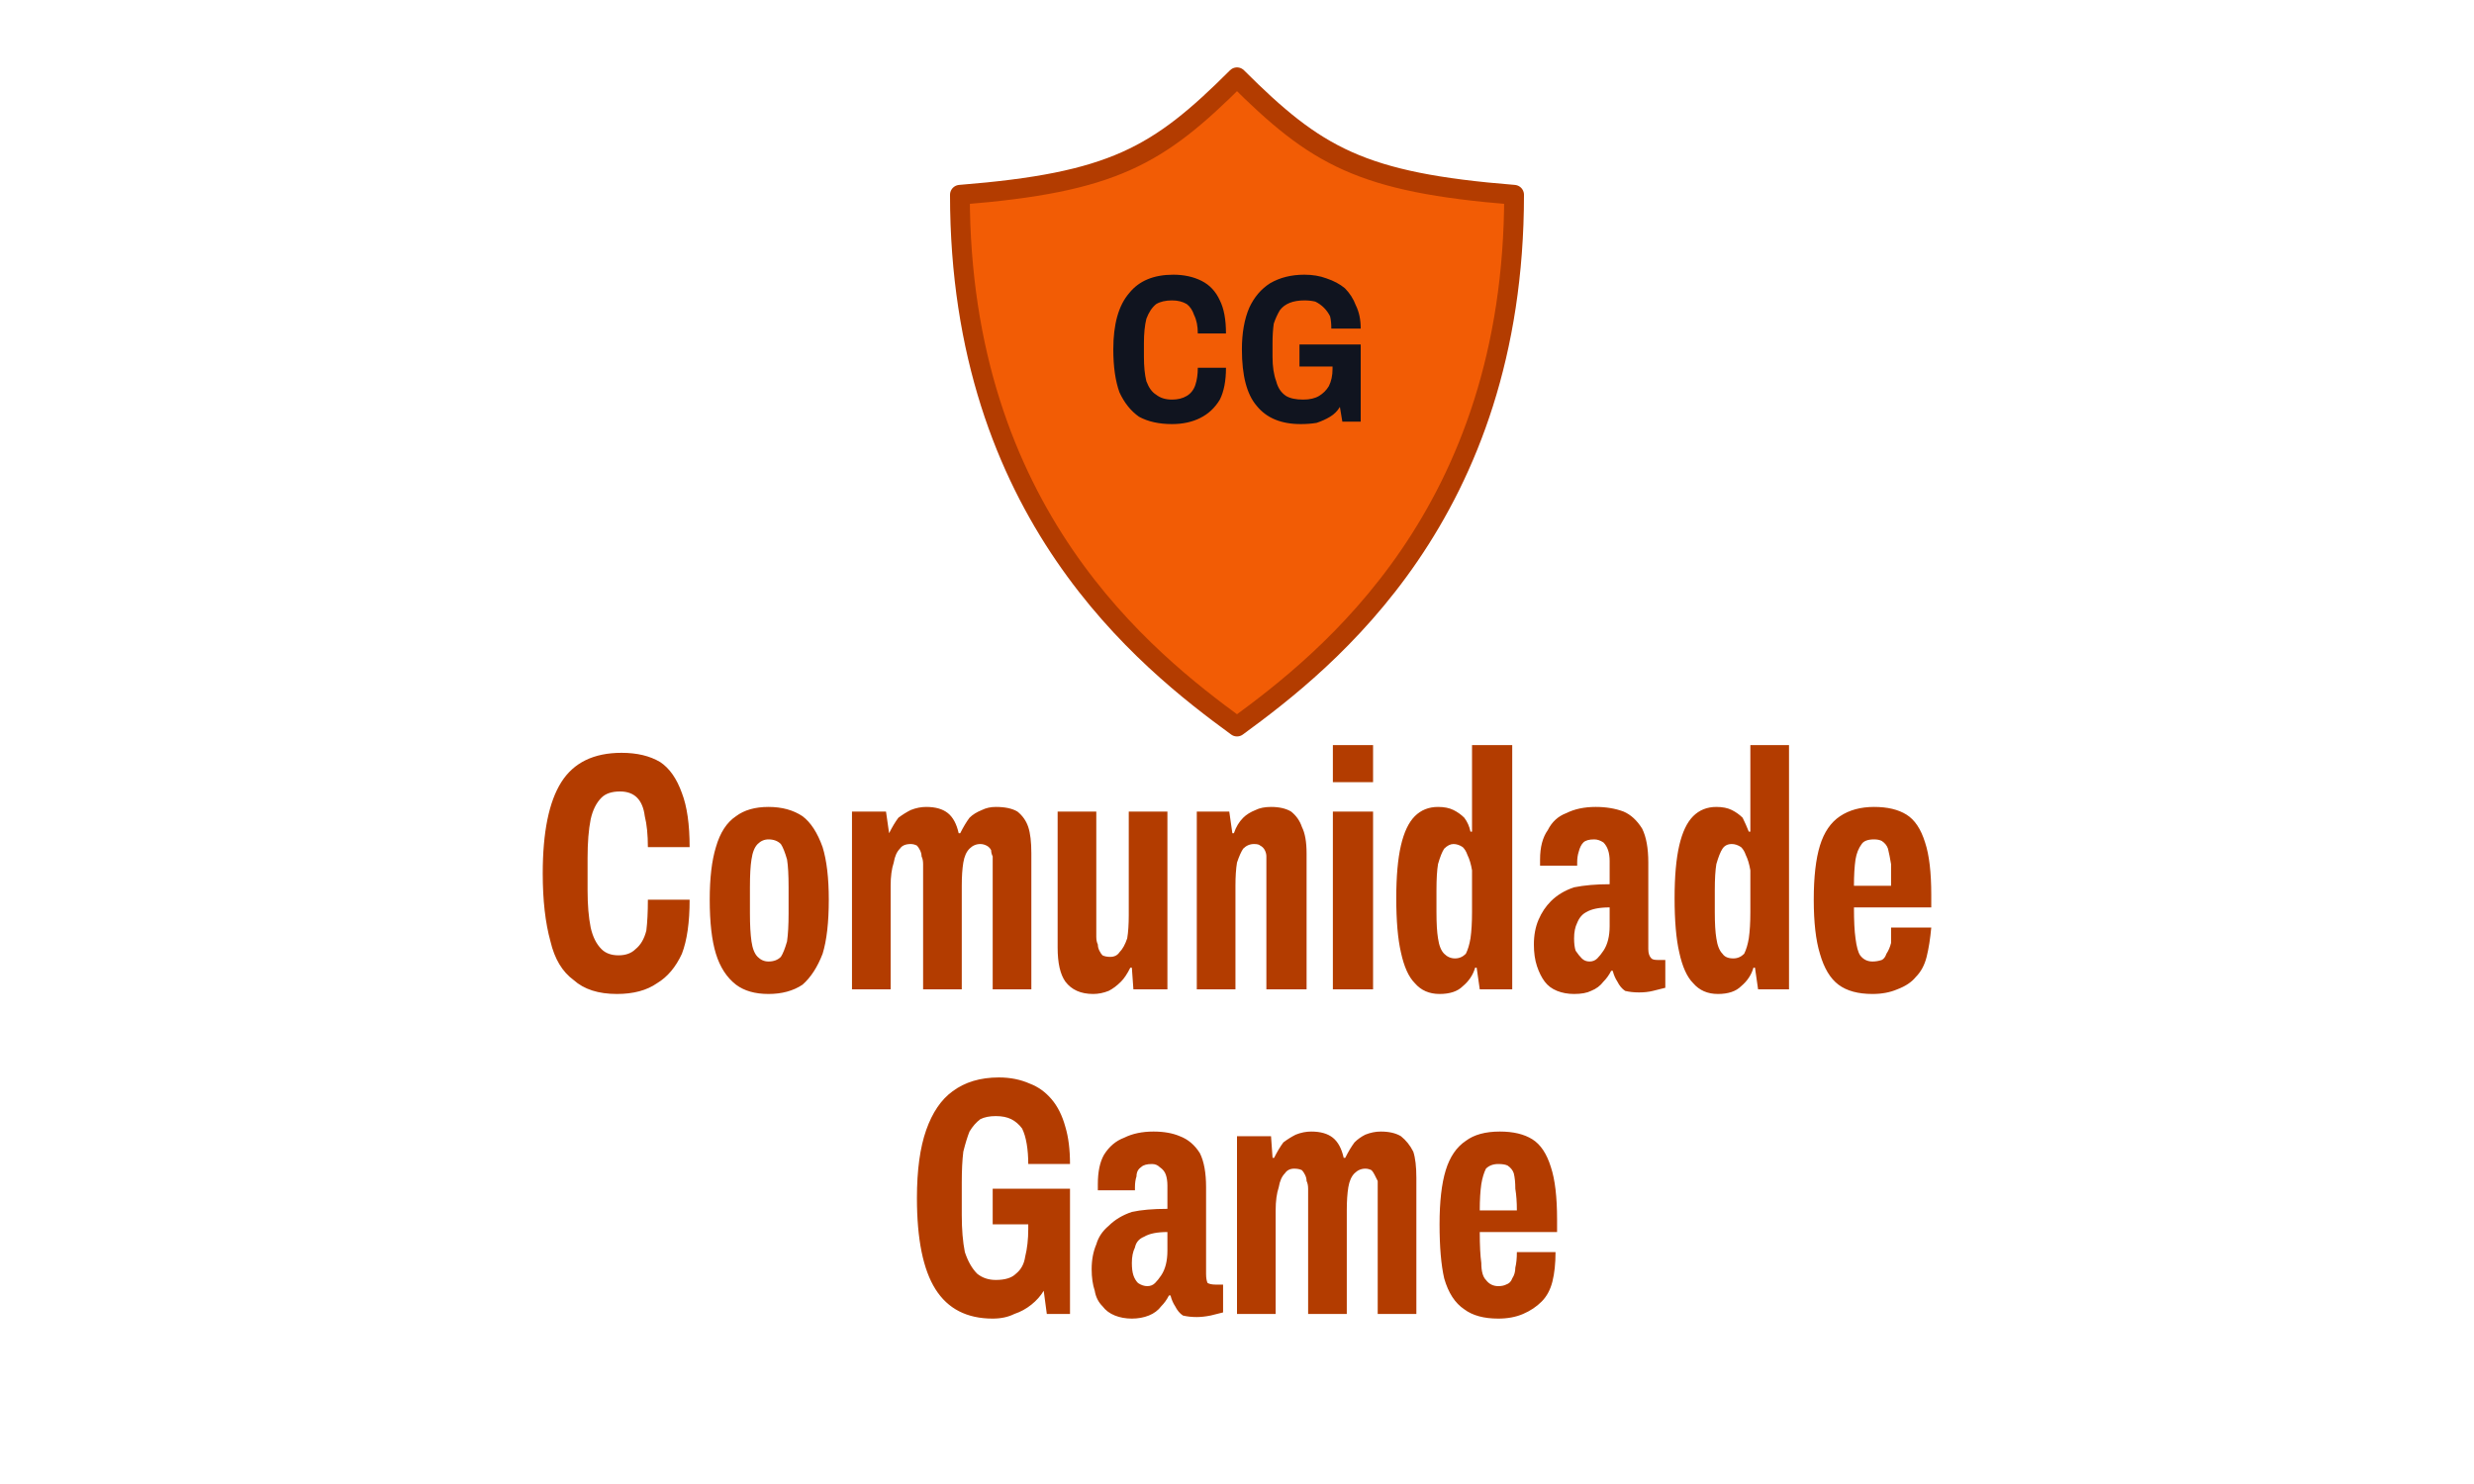
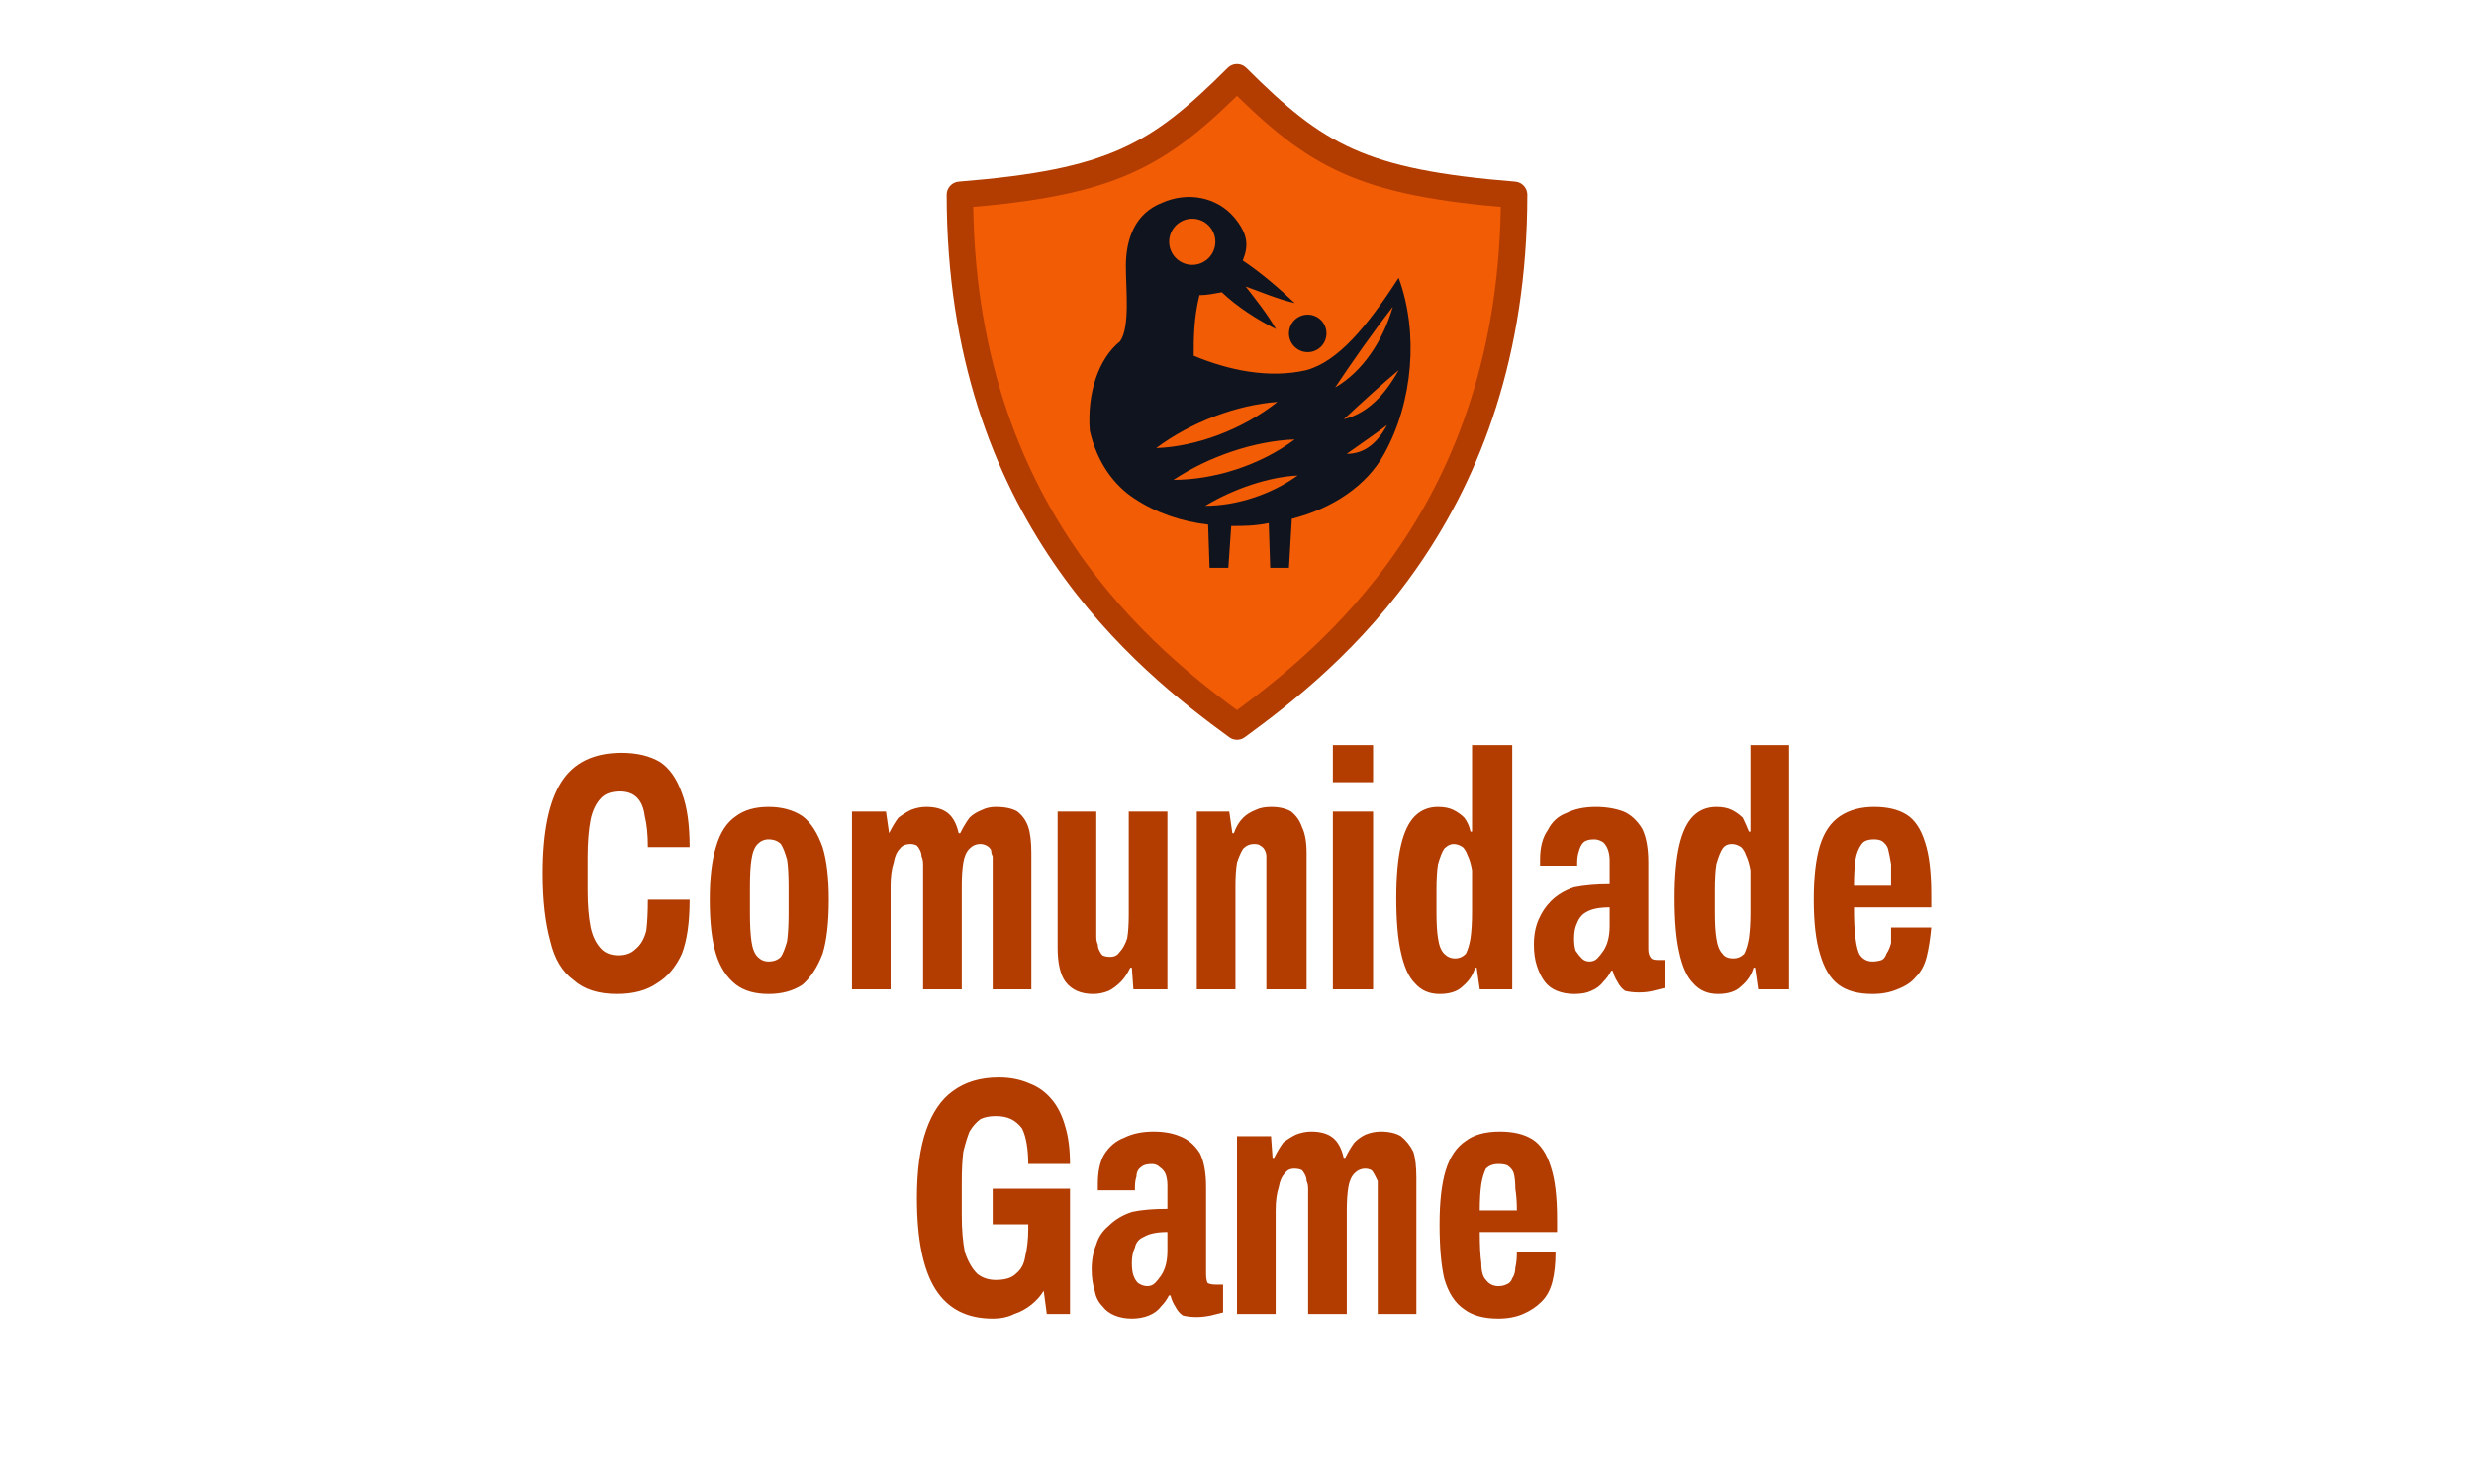
<svg xmlns="http://www.w3.org/2000/svg" viewBox="0 0 160 96" role="img" aria-label="Comunidade Game">
-   <path d="M80 5C85.11 10.1 88.02 11.81 97.92 12.6C97.92 33.21 85.87 42.71 80 47C74.13 42.71 62.08 33.21 62.08 12.6C71.98 11.81 74.89 10.1 80 5Z" fill="#F25C05" stroke="#B33C00" stroke-width="1.28" stroke-linejoin="round" />
-   <path d="M74.7 28.7Q73.1 28.7 72 28.1Q71 27.4 70.4 26.1Q69.9 24.7 69.9 22.6Q69.9 19.5 71.2 18Q72.4 16.5 74.8 16.5Q76.1 16.5 77.1 17Q78.1 17.5 78.6 18.6Q79.1 19.6 79.1 21.3H76.8Q76.8 20.4 76.5 19.8Q76.3 19.2 75.9 18.9Q75.4 18.6 74.7 18.6Q73.9 18.6 73.4 18.9Q72.9 19.3 72.6 20.1Q72.4 20.9 72.4 22.1V23.2Q72.4 24.4 72.6 25.2Q72.9 26 73.4 26.3Q73.9 26.7 74.7 26.7Q75.4 26.7 75.9 26.4Q76.4 26.1 76.6 25.5Q76.8 24.9 76.8 24.1H79.1Q79.1 25.7 78.6 26.7Q78 27.7 77 28.2Q76 28.7 74.7 28.7Z M85.2 28.7Q82.8 28.7 81.6 27.2Q80.4 25.8 80.4 22.6Q80.4 20.6 81 19.2Q81.6 17.9 82.7 17.2Q83.9 16.5 85.5 16.5Q86.5 16.5 87.3 16.8Q88.2 17.1 88.8 17.6Q89.4 18.2 89.7 19Q90.1 19.8 90.1 20.9H87.7Q87.7 20.3 87.6 19.9Q87.4 19.5 87.1 19.2Q86.8 18.9 86.4 18.7Q86 18.6 85.5 18.6Q84.8 18.6 84.3 18.8Q83.8 19 83.5 19.4Q83.2 19.9 83 20.5Q82.9 21.2 82.9 22.1V23.2Q82.9 24.4 83.2 25.2Q83.4 26 84 26.4Q84.5 26.7 85.4 26.7Q86.2 26.7 86.7 26.4Q87.2 26.1 87.5 25.6Q87.8 25 87.8 24.2V24H85.1V22.2H90.1V28.5H88.6L88.4 27.3Q88.1 27.8 87.6 28.1Q87.1 28.4 86.5 28.6Q85.9 28.7 85.2 28.7Z" fill="#10141F" transform="translate(16.63 4.7) scale(0.79213)" />
+   <path d="M80 5C85.11 10.1 88.02 11.81 97.92 12.6C97.92 33.21 85.87 42.71 80 47C74.13 42.71 62.08 33.21 62.08 12.6C71.98 11.81 74.89 10.1 80 5Z" fill="#F25C05" stroke="#B33C00" stroke-width="1.71" stroke-linejoin="round" />
+   <path d="M13.8 26C13.6 23.4 14.4 21 15.9 19.8C16.6 18.8 16.3 16.2 16.3 14.6C16.3 12.6 17 10.9 18.8 10.2C20.6 9.4 22.6 9.8 23.8 11.2C24.8 12.4 24.8 13.2 24.4 14.2C25.6 15 26.9 16.1 28 17.15C26.9 16.9 25.7 16.4 24.6 16C25.3 16.9 26.1 17.9 26.7 18.95C25.4 18.3 24 17.4 22.95 16.4C22.4 16.5 21.9 16.6 21.4 16.6C21 18.2 21 19.6 21 20.8C23.4 21.8 26.2 22.4 28.8 21.8C31 21.2 33 18.8 35.2 15.4C36.6 19.2 36.2 24 34.2 27.6C33 29.8 30.6 31.4 27.8 32.1L27.6 35.5L26.3 35.5L26.2 32.4C25.2 32.6 24.4 32.6 23.6 32.6L23.4 35.5L22.1 35.5L22 32.5C20.2 32.3 18.4 31.7 16.9 30.7C15.5 29.8 14.3 28.2 13.8 26ZM19.3 12.9C19.3 12.016 20.016 11.3 20.9 11.3C21.784 11.3 22.5 12.016 22.5 12.9C22.5 13.784 21.784 14.5 20.9 14.5C20.016 14.5 19.3 13.784 19.3 12.9ZM27.6 19.25C27.6 18.532 28.182 17.95 28.9 17.95C29.618 17.95 30.2 18.532 30.2 19.25C30.2 19.968 29.618 20.55 28.9 20.55C28.182 20.55 27.6 19.968 27.6 19.25ZM30.8 23C32 21.2 33.4 19.2 34.8 17.4C34.1 19.8 32.7 21.9 30.8 23ZM31.4 25.2C32.8 23.9 34 22.8 35.2 21.8C34.2 23.6 33 24.8 31.4 25.2ZM31.6 27.6C32.6 26.9 33.6 26.2 34.4 25.6C33.7 26.9 32.8 27.6 31.6 27.6ZM18.4 27.2C20.8 25.4 24 24.2 26.8 24C24.4 25.9 21.2 27.1 18.4 27.2ZM19.6 29.4C22 27.8 25.2 26.7 28 26.6C25.6 28.4 22.4 29.4 19.6 29.4ZM21.8 31.2C23.8 30 26.2 29.2 28.2 29.1C26.4 30.4 24 31.2 21.8 31.2Z" fill-rule="evenodd" fill="#10141F" transform="translate(57.6 3.6) scale(0.93333)" />
  <path d="M39.9 64.3Q38.1 64.3 37.1 63.4Q36 62.6 35.6 60.9Q35.1 59.1 35.1 56.5Q35.1 52.5 36.3 50.6Q37.5 48.7 40.2 48.7Q41.7 48.7 42.7 49.3Q43.6 49.9 44.1 51.3Q44.6 52.6 44.6 54.8H41.9Q41.9 53.6 41.7 52.8Q41.6 52 41.2 51.6Q40.8 51.2 40.1 51.2Q39.3 51.2 38.9 51.6Q38.4 52.1 38.2 53Q38 54 38 55.5V57.6Q38 59 38.2 60Q38.4 60.9 38.9 61.4Q39.3 61.8 40 61.8Q40.7 61.8 41.1 61.4Q41.6 61 41.8 60.2Q41.9 59.4 41.9 58.2H44.6Q44.6 60.4 44.1 61.7Q43.5 63 42.5 63.6Q41.5 64.3 39.9 64.3Z M49.7 64.3Q48.4 64.3 47.6 63.7Q46.7 63 46.3 61.7Q45.9 60.4 45.9 58.2Q45.9 56.1 46.3 54.8Q46.7 53.4 47.6 52.8Q48.4 52.2 49.7 52.2Q51 52.2 51.9 52.8Q52.7 53.4 53.2 54.8Q53.6 56.1 53.6 58.2Q53.6 60.4 53.2 61.7Q52.7 63 51.9 63.7Q51 64.3 49.7 64.3ZM49.7 62.2Q50.2 62.2 50.5 61.9Q50.7 61.6 50.9 60.9Q51 60.2 51 59.1V57.4Q51 56.2 50.9 55.6Q50.7 54.9 50.5 54.6Q50.2 54.3 49.7 54.3Q49.3 54.3 49 54.6Q48.7 54.9 48.6 55.6Q48.5 56.2 48.5 57.4V59.1Q48.5 60.2 48.6 60.9Q48.7 61.6 49 61.9Q49.3 62.2 49.7 62.2Z M55.1 64V52.5H57.3L57.5 53.9H57.5Q57.8 53.3 58.1 52.9Q58.5 52.6 58.9 52.4Q59.4 52.2 59.9 52.2Q60.8 52.2 61.3 52.6Q61.8 53 62 53.9H62.1Q62.4 53.3 62.7 52.9Q63 52.6 63.5 52.4Q63.9 52.2 64.4 52.2Q65.3 52.2 65.8 52.5Q66.3 52.9 66.5 53.5Q66.7 54.1 66.7 55.2V64H64.2V55.9Q64.2 55.6 64.2 55.4Q64.1 55.2 64.1 55Q64 54.8 63.8 54.7Q63.6 54.6 63.4 54.6Q63 54.6 62.7 54.9Q62.4 55.2 62.3 55.8Q62.2 56.4 62.2 57.3V64H59.7V55.9Q59.7 55.6 59.6 55.4Q59.6 55.2 59.5 55Q59.4 54.8 59.3 54.7Q59.1 54.6 58.9 54.6Q58.4 54.6 58.2 54.9Q57.9 55.2 57.8 55.8Q57.6 56.4 57.6 57.3V64Z M70.7 64.3Q69.5 64.3 68.9 63.5Q68.4 62.8 68.4 61.3V52.5H70.9V60.6Q70.9 60.9 71 61.1Q71 61.3 71.1 61.5Q71.2 61.7 71.3 61.8Q71.5 61.9 71.8 61.9Q72.2 61.9 72.4 61.6Q72.7 61.3 72.9 60.7Q73 60.1 73 59.2V52.5H75.5V64H73.3L73.2 62.6H73.1Q72.8 63.2 72.5 63.5Q72.1 63.9 71.7 64.1Q71.2 64.3 70.7 64.3Z M77.4 64V52.5H79.5L79.7 53.9H79.8Q80 53.3 80.4 52.9Q80.7 52.6 81.2 52.4Q81.6 52.2 82.2 52.2Q83 52.2 83.5 52.5Q84 52.9 84.2 53.5Q84.5 54.1 84.5 55.2V64H81.9V55.9Q81.9 55.6 81.9 55.4Q81.9 55.2 81.8 55Q81.7 54.8 81.5 54.7Q81.4 54.6 81.1 54.6Q80.7 54.6 80.4 54.9Q80.2 55.2 80 55.8Q79.9 56.4 79.9 57.3V64Z M86.2 50.6V48.2H88.8V50.6ZM86.2 64V52.5H88.8V64Z M93.1 64.3Q92.1 64.3 91.5 63.6Q90.9 63 90.6 61.6Q90.3 60.3 90.3 58.1Q90.3 56 90.6 54.7Q90.9 53.4 91.5 52.8Q92.1 52.2 93 52.2Q93.6 52.2 94 52.4Q94.4 52.6 94.7 52.9Q95 53.3 95.1 53.8H95.2V48.2H97.8V64H95.7L95.5 62.6H95.4Q95.2 63.3 94.6 63.8Q94.1 64.3 93.1 64.3ZM94.1 62Q94.5 62 94.8 61.7Q95 61.3 95.1 60.7Q95.2 60 95.2 59V57.6Q95.2 56.8 95.2 56.3Q95.1 55.7 94.9 55.3Q94.8 55 94.6 54.8Q94.3 54.6 94 54.6Q93.7 54.6 93.4 54.9Q93.2 55.2 93 55.9Q92.9 56.5 92.9 57.6V59Q92.9 60.1 93 60.7Q93.1 61.4 93.4 61.7Q93.7 62 94.1 62Z M101.8 64.3Q101.2 64.3 100.7 64.1Q100.2 63.9 99.9 63.5Q99.6 63.1 99.4 62.5Q99.2 61.9 99.2 61.1Q99.2 60.2 99.5 59.5Q99.8 58.8 100.3 58.3Q100.9 57.7 101.8 57.4Q102.8 57.2 104.1 57.2V55.7Q104.1 55.3 104 55Q103.9 54.7 103.7 54.5Q103.4 54.3 103.1 54.3Q102.6 54.3 102.4 54.5Q102.2 54.7 102.1 55.1Q102 55.4 102 55.8V56H99.6Q99.6 55.9 99.6 55.8Q99.6 55.7 99.6 55.6Q99.6 54.4 100.1 53.7Q100.5 52.9 101.3 52.6Q102.1 52.2 103.2 52.2Q104.2 52.2 105 52.5Q105.7 52.8 106.2 53.6Q106.6 54.4 106.6 55.8V61.4Q106.6 61.8 106.8 62Q106.9 62.1 107.2 62.1H107.7V63.9Q107.3 64 106.9 64.1Q106.5 64.2 106 64.2Q105.5 64.2 105.1 64.1Q104.8 63.9 104.6 63.5Q104.4 63.2 104.3 62.8H104.2Q104 63.2 103.7 63.5Q103.4 63.9 102.9 64.1Q102.5 64.3 101.8 64.3ZM102.8 62.2Q103.1 62.2 103.3 62Q103.5 61.8 103.7 61.5Q103.9 61.2 104 60.8Q104.1 60.4 104.1 59.9V58.7Q103.1 58.7 102.6 59Q102.2 59.2 102 59.7Q101.8 60.1 101.8 60.7Q101.8 61.2 101.9 61.5Q102.1 61.8 102.3 62Q102.5 62.2 102.8 62.2Z M111.1 64.3Q110.1 64.3 109.5 63.6Q108.9 63 108.6 61.6Q108.3 60.3 108.3 58.1Q108.3 56 108.6 54.7Q108.9 53.4 109.5 52.8Q110.1 52.2 111 52.2Q111.6 52.2 112 52.4Q112.4 52.6 112.7 52.9Q112.9 53.3 113.1 53.8H113.2V48.2H115.7V64H113.7L113.5 62.6H113.4Q113.2 63.3 112.6 63.8Q112.1 64.3 111.1 64.3ZM112.1 62Q112.5 62 112.8 61.7Q113 61.3 113.1 60.7Q113.2 60 113.2 59V57.6Q113.2 56.8 113.2 56.3Q113.1 55.7 112.9 55.3Q112.8 55 112.6 54.8Q112.3 54.6 112 54.6Q111.6 54.6 111.4 54.9Q111.2 55.2 111 55.9Q110.9 56.5 110.9 57.6V59Q110.9 60.1 111 60.7Q111.1 61.4 111.4 61.7Q111.6 62 112.1 62Z M121.1 64.3Q119.7 64.3 118.9 63.7Q118.1 63.1 117.7 61.7Q117.3 60.4 117.3 58.2Q117.3 56 117.7 54.7Q118.1 53.4 119 52.8Q119.9 52.2 121.2 52.2Q122.5 52.2 123.3 52.7Q124.1 53.2 124.5 54.5Q124.9 55.7 124.9 57.9V58.7H119.9Q119.9 60 120 60.7Q120.1 61.5 120.3 61.8Q120.6 62.2 121.1 62.2Q121.4 62.2 121.7 62.1Q121.9 62 122 61.7Q122.2 61.4 122.3 61Q122.3 60.6 122.3 60H124.9Q124.8 61.1 124.6 61.9Q124.4 62.7 123.9 63.2Q123.5 63.7 122.7 64Q122 64.3 121.1 64.3ZM119.9 57.3H122.3Q122.3 56.5 122.3 55.9Q122.2 55.3 122.1 54.9Q122 54.6 121.7 54.4Q121.5 54.3 121.2 54.3Q120.6 54.3 120.4 54.6Q120.1 55 120 55.6Q119.9 56.3 119.9 57.3Z" fill="#B33C00" />
  <path d="M64.2 85.3Q61.7 85.3 60.5 83.4Q59.3 81.5 59.3 77.5Q59.3 74.8 59.9 73.1Q60.5 71.4 61.6 70.6Q62.8 69.7 64.6 69.7Q65.7 69.7 66.6 70.1Q67.4 70.4 68 71.1Q68.6 71.8 68.9 72.9Q69.2 73.9 69.2 75.3H66.5Q66.5 74.6 66.4 74Q66.3 73.4 66.1 73Q65.8 72.6 65.4 72.4Q65 72.2 64.4 72.2Q63.8 72.2 63.4 72.4Q63 72.7 62.7 73.2Q62.5 73.7 62.3 74.5Q62.2 75.3 62.2 76.5V78.6Q62.2 80 62.4 81Q62.7 81.9 63.2 82.4Q63.7 82.8 64.4 82.8Q65.3 82.8 65.7 82.4Q66.2 82 66.3 81.3Q66.5 80.5 66.5 79.5V79.2H64.2V76.9H69.2V85H67.7L67.5 83.5Q67.2 84 66.7 84.4Q66.2 84.8 65.6 85Q65 85.3 64.2 85.3Z M73.2 85.3Q72.6 85.3 72.1 85.1Q71.6 84.9 71.3 84.5Q70.9 84.1 70.8 83.5Q70.6 82.9 70.6 82.1Q70.6 81.2 70.9 80.5Q71.1 79.8 71.7 79.3Q72.3 78.7 73.2 78.4Q74.1 78.2 75.5 78.2V76.7Q75.5 76.3 75.4 76Q75.3 75.7 75 75.5Q74.8 75.3 74.5 75.3Q74 75.3 73.8 75.5Q73.5 75.7 73.5 76.1Q73.4 76.4 73.4 76.8V77H71Q71 76.9 71 76.8Q71 76.7 71 76.6Q71 75.4 71.4 74.7Q71.9 73.9 72.7 73.6Q73.5 73.2 74.6 73.2Q75.6 73.2 76.3 73.5Q77.1 73.8 77.6 74.6Q78 75.4 78 76.8V82.4Q78 82.8 78.1 83Q78.3 83.1 78.6 83.1H79.1V84.9Q78.7 85 78.3 85.1Q77.8 85.2 77.4 85.2Q76.9 85.2 76.5 85.1Q76.2 84.9 76 84.5Q75.8 84.2 75.7 83.8H75.6Q75.4 84.2 75.1 84.5Q74.8 84.9 74.3 85.1Q73.8 85.3 73.2 85.3ZM74.2 83.2Q74.5 83.2 74.7 83Q74.9 82.8 75.1 82.5Q75.3 82.2 75.4 81.8Q75.5 81.4 75.5 80.9V79.7Q74.5 79.7 74 80Q73.5 80.2 73.4 80.7Q73.2 81.1 73.2 81.7Q73.2 82.2 73.3 82.5Q73.4 82.8 73.6 83Q73.9 83.2 74.2 83.2Z M80 85V73.5H82.2L82.3 74.9H82.4Q82.7 74.3 83 73.9Q83.4 73.6 83.8 73.4Q84.3 73.2 84.8 73.2Q85.7 73.2 86.2 73.6Q86.7 74 86.9 74.9H87Q87.3 74.3 87.6 73.9Q87.9 73.6 88.3 73.4Q88.8 73.2 89.3 73.2Q90.1 73.2 90.6 73.5Q91.1 73.9 91.4 74.5Q91.6 75.1 91.6 76.2V85H89.1V76.9Q89.1 76.6 89.1 76.4Q89 76.2 88.9 76Q88.8 75.8 88.7 75.7Q88.5 75.6 88.3 75.6Q87.9 75.6 87.6 75.9Q87.3 76.2 87.2 76.8Q87.1 77.4 87.1 78.3V85H84.6V76.9Q84.6 76.6 84.5 76.4Q84.5 76.2 84.4 76Q84.3 75.8 84.2 75.7Q84 75.6 83.7 75.6Q83.3 75.6 83.1 75.9Q82.8 76.2 82.7 76.8Q82.5 77.4 82.5 78.3V85Z M96.9 85.3Q95.5 85.3 94.7 84.7Q93.8 84.1 93.4 82.7Q93.1 81.4 93.1 79.2Q93.1 77 93.5 75.7Q93.9 74.4 94.8 73.8Q95.6 73.2 97 73.2Q98.3 73.2 99.1 73.7Q99.9 74.2 100.3 75.5Q100.7 76.7 100.7 78.9V79.7H95.7Q95.7 81 95.8 81.7Q95.8 82.5 96.1 82.8Q96.4 83.2 96.9 83.2Q97.2 83.2 97.4 83.1Q97.7 83 97.8 82.7Q98 82.4 98 82Q98.1 81.6 98.1 81H100.6Q100.6 82.1 100.4 82.9Q100.2 83.7 99.7 84.2Q99.2 84.7 98.5 85Q97.8 85.3 96.9 85.3ZM95.7 78.3H98.1Q98.1 77.5 98 76.9Q98 76.3 97.9 75.9Q97.8 75.6 97.5 75.4Q97.3 75.3 96.9 75.3Q96.4 75.3 96.1 75.6Q95.9 76 95.8 76.6Q95.7 77.3 95.7 78.3Z" fill="#B33C00" />
</svg>
